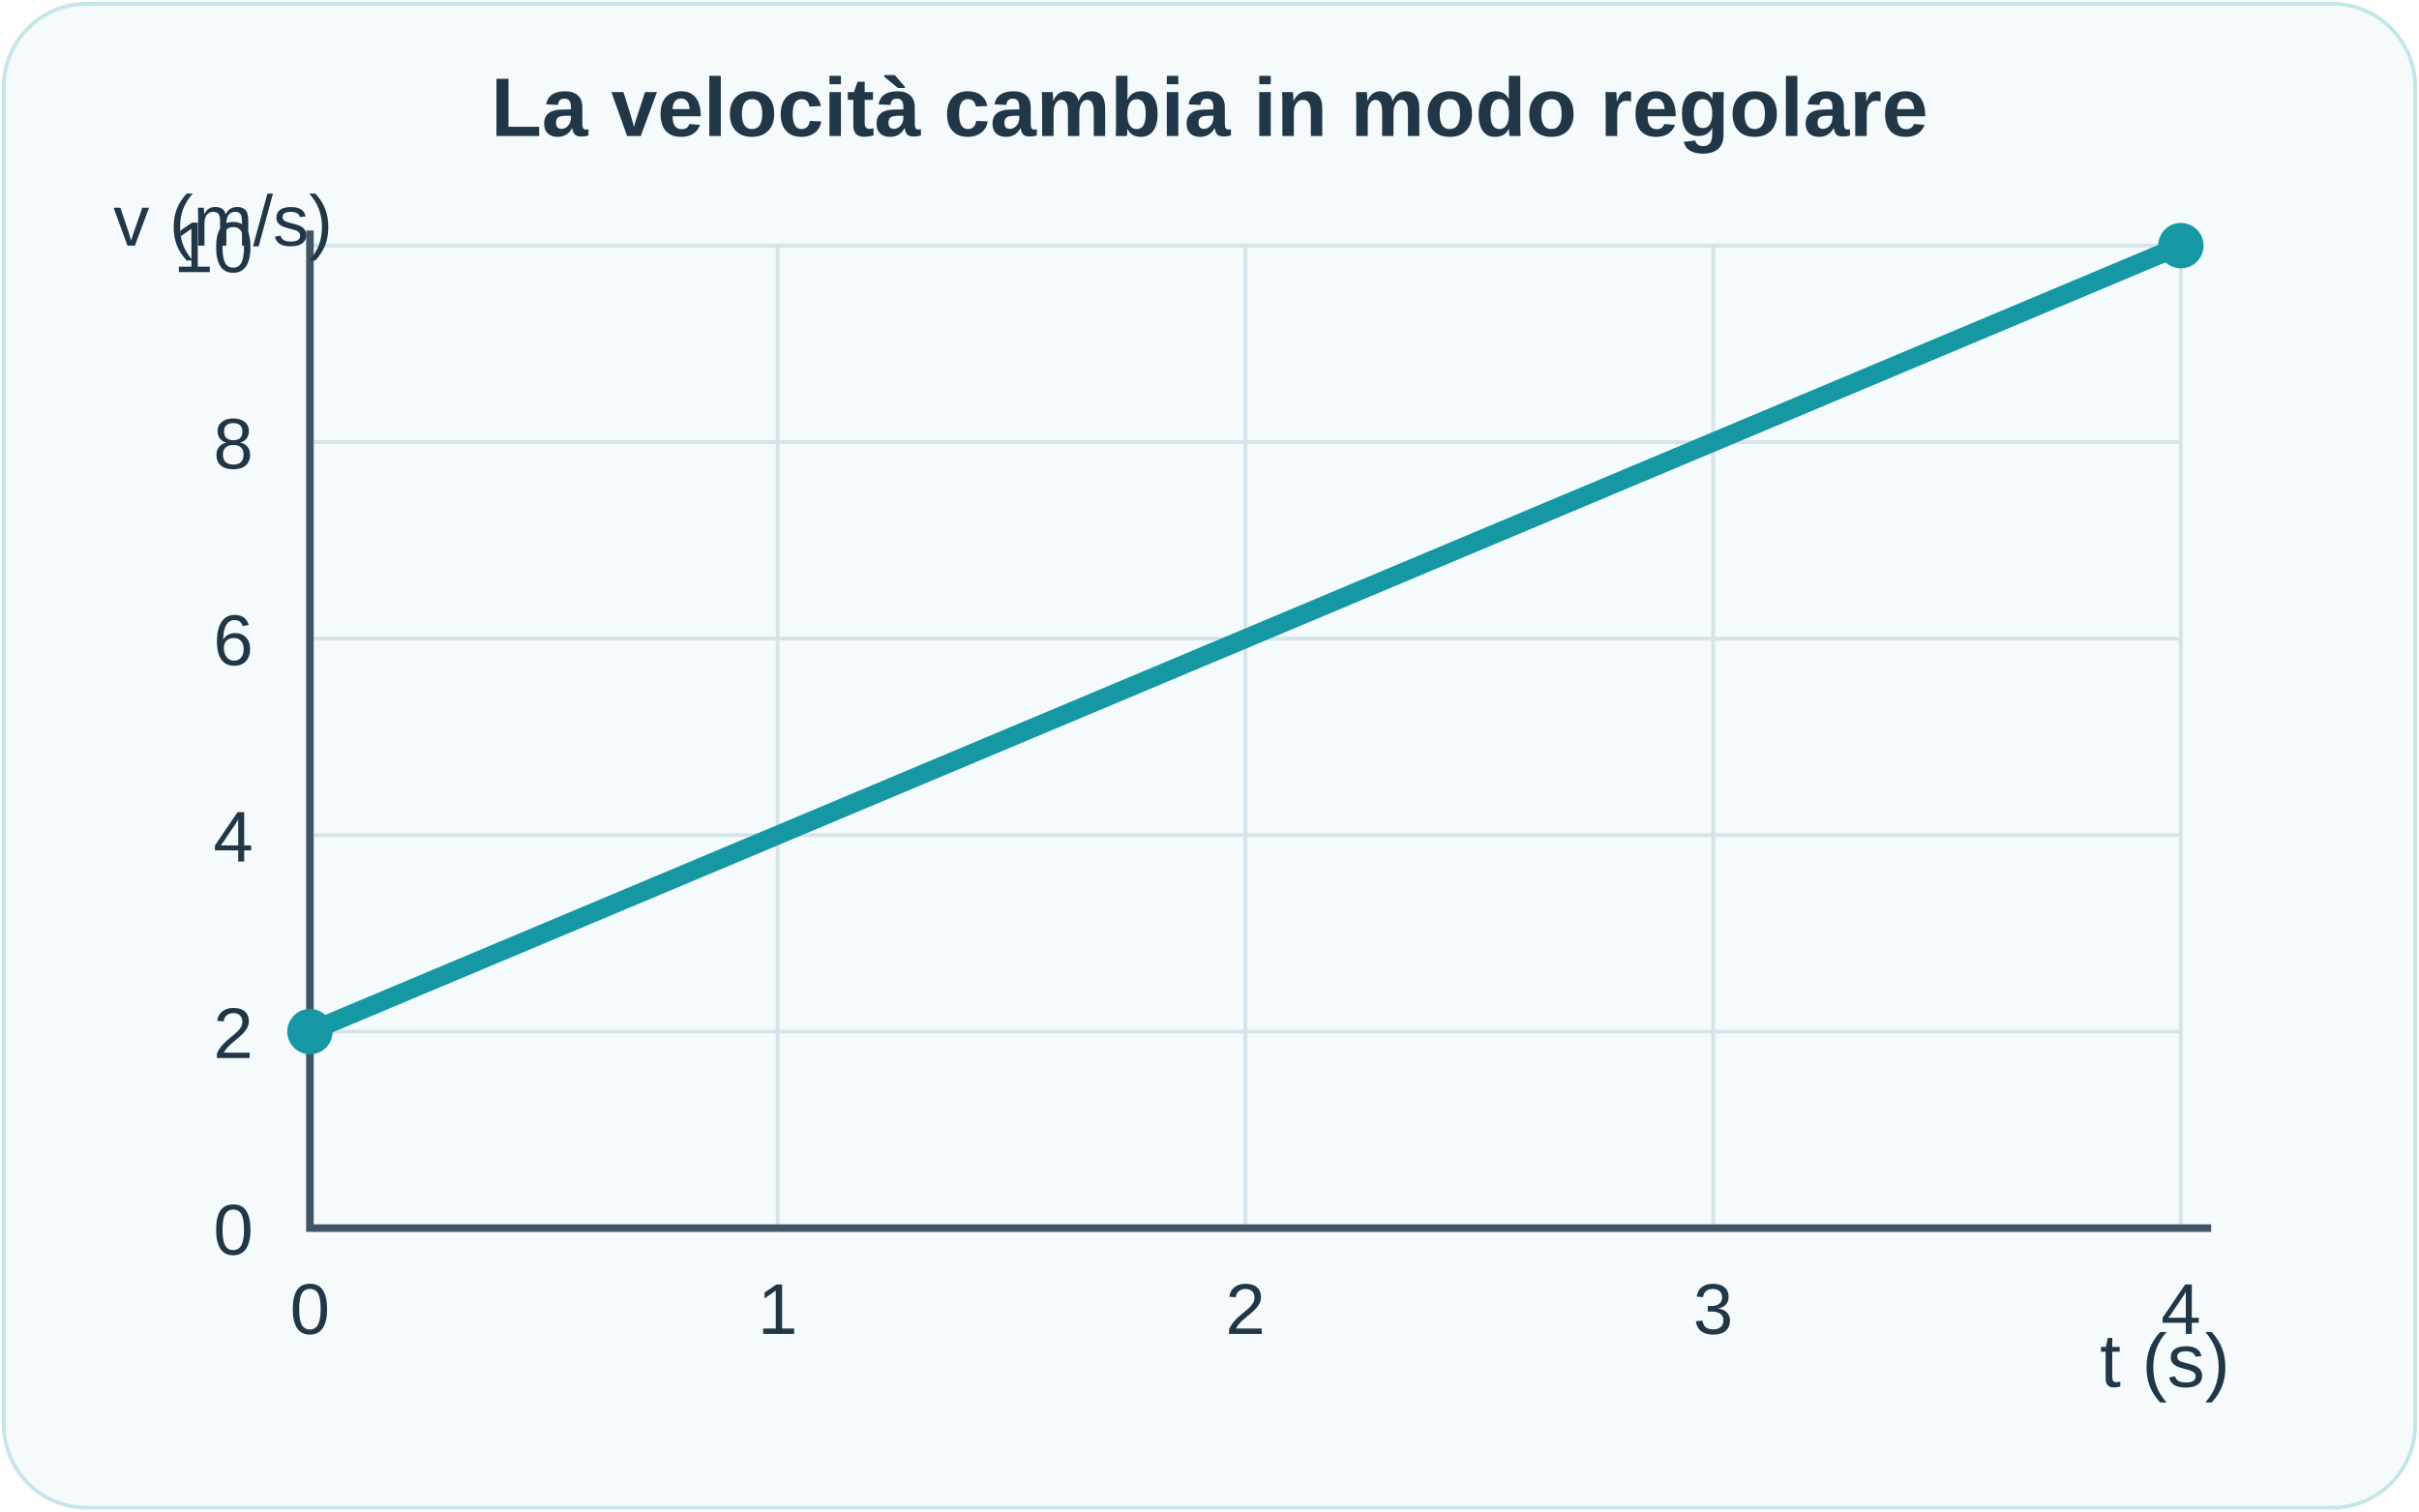
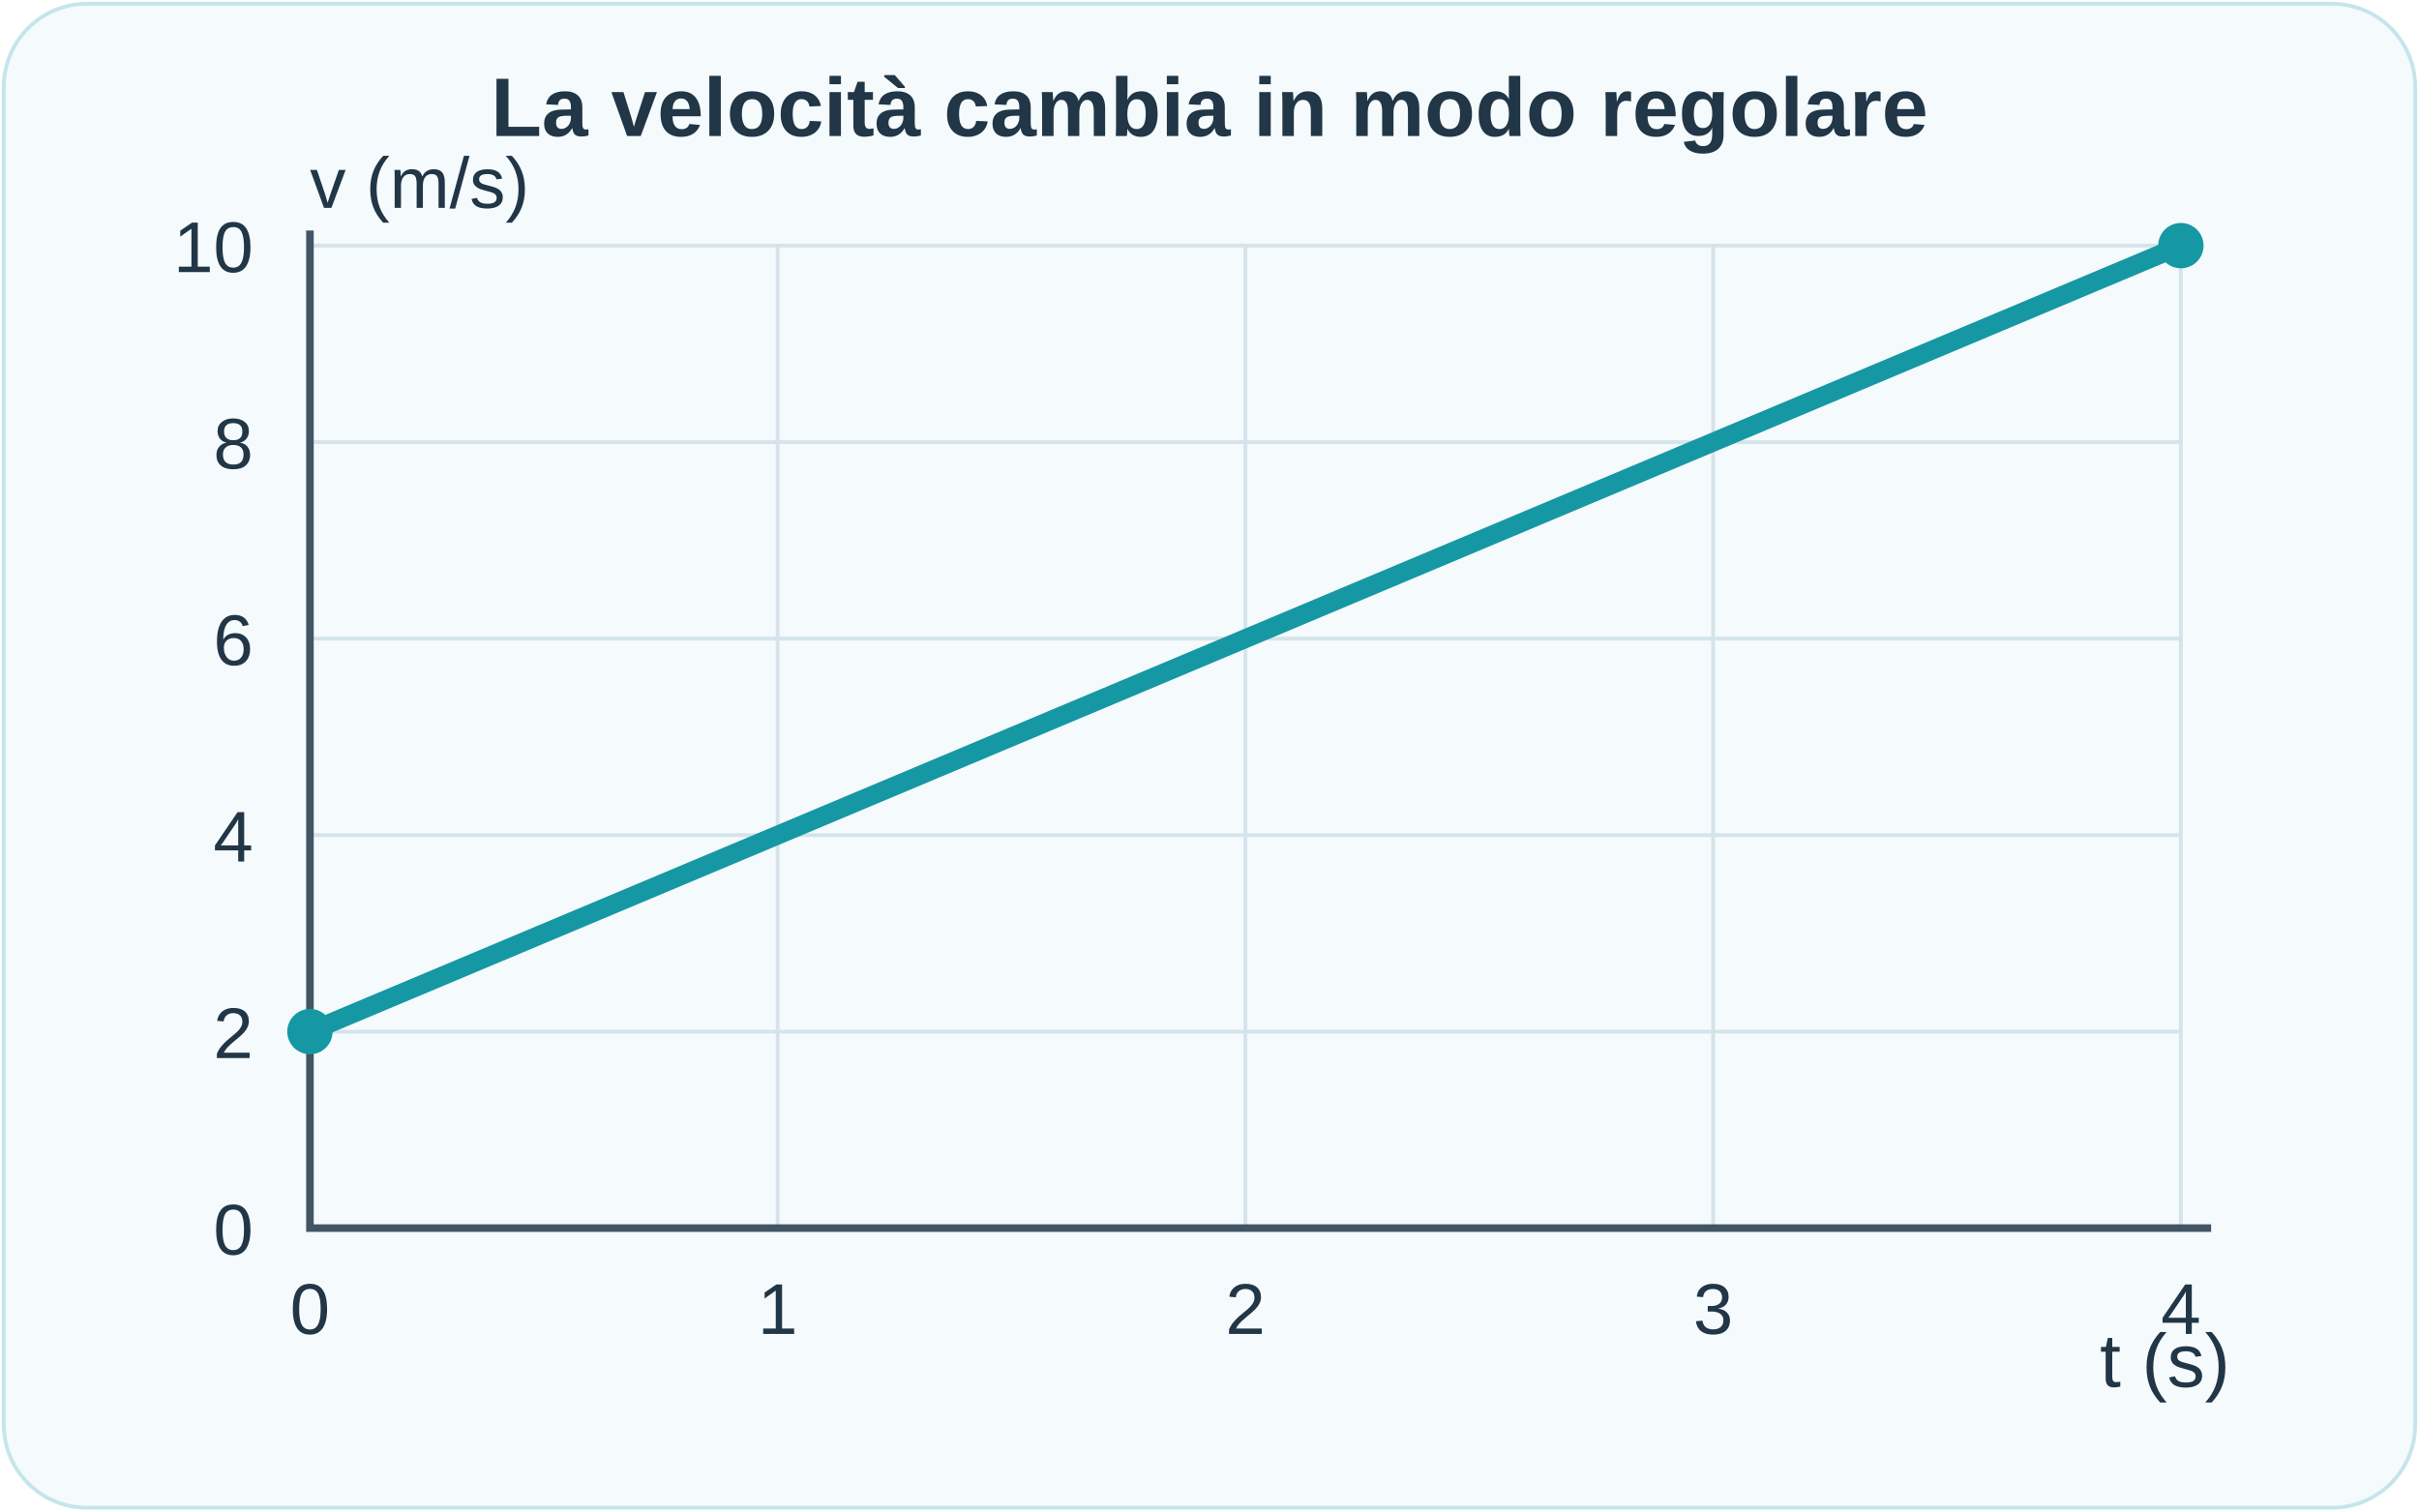
<svg xmlns="http://www.w3.org/2000/svg" viewBox="0 0 640 400" role="img" aria-labelledby="title desc">
  <rect x="1" y="1" width="638" height="398" rx="22" fill="#f5fafc" stroke="#c4e5eb" />
  <g font-family="Arial,sans-serif" fill="#213646">
    <text x="320" y="36" text-anchor="middle" font-size="22" font-weight="700">La velocità cambia in modo regolare</text>
    <path d="M82 325.0H577" stroke="#d5e4eb" />
    <text x="67" y="332.0" text-anchor="end" font-size="19">0</text>
    <path d="M82 273.0H577" stroke="#d5e4eb" />
    <text x="67" y="280.0" text-anchor="end" font-size="19">2</text>
    <path d="M82 221.0H577" stroke="#d5e4eb" />
    <text x="67" y="228.0" text-anchor="end" font-size="19">4</text>
    <path d="M82 169.0H577" stroke="#d5e4eb" />
    <text x="67" y="176.0" text-anchor="end" font-size="19">6</text>
    <path d="M82 117.0H577" stroke="#d5e4eb" />
    <text x="67" y="124.0" text-anchor="end" font-size="19">8</text>
    <path d="M82 65.0H577" stroke="#d5e4eb" />
    <text x="67" y="72.0" text-anchor="end" font-size="19">10</text>
    <path d="M82.0 65V325" stroke="#d5e4eb" />
    <text x="82.0" y="353" text-anchor="middle" font-size="19">0</text>
    <path d="M205.75 65V325" stroke="#d5e4eb" />
    <text x="205.75" y="353" text-anchor="middle" font-size="19">1</text>
    <path d="M329.5 65V325" stroke="#d5e4eb" />
    <text x="329.5" y="353" text-anchor="middle" font-size="19">2</text>
    <path d="M453.25 65V325" stroke="#d5e4eb" />
    <text x="453.25" y="353" text-anchor="middle" font-size="19">3</text>
    <path d="M577.0 65V325" stroke="#d5e4eb" />
    <text x="577.0" y="353" text-anchor="middle" font-size="19">4</text>
    <path d="M82 61V325H585" fill="none" stroke="#415565" stroke-width="2" />
    <polyline points="82.00,273.00 577.00,65.00" fill="none" stroke="#1598a4" stroke-width="5" stroke-linejoin="round" />
    <circle cx="82.0" cy="273.0" r="6" fill="#1598a4" />
    <circle cx="577.0" cy="65.0" r="6" fill="#1598a4" />
-     <text x="30" y="65" font-size="19">v (m/s)</text>
+     <text x="82" y="55" font-size="19">v (m/s)</text>
    <text x="590" y="367" text-anchor="end" font-size="20">t (s)</text>
  </g>
</svg>
